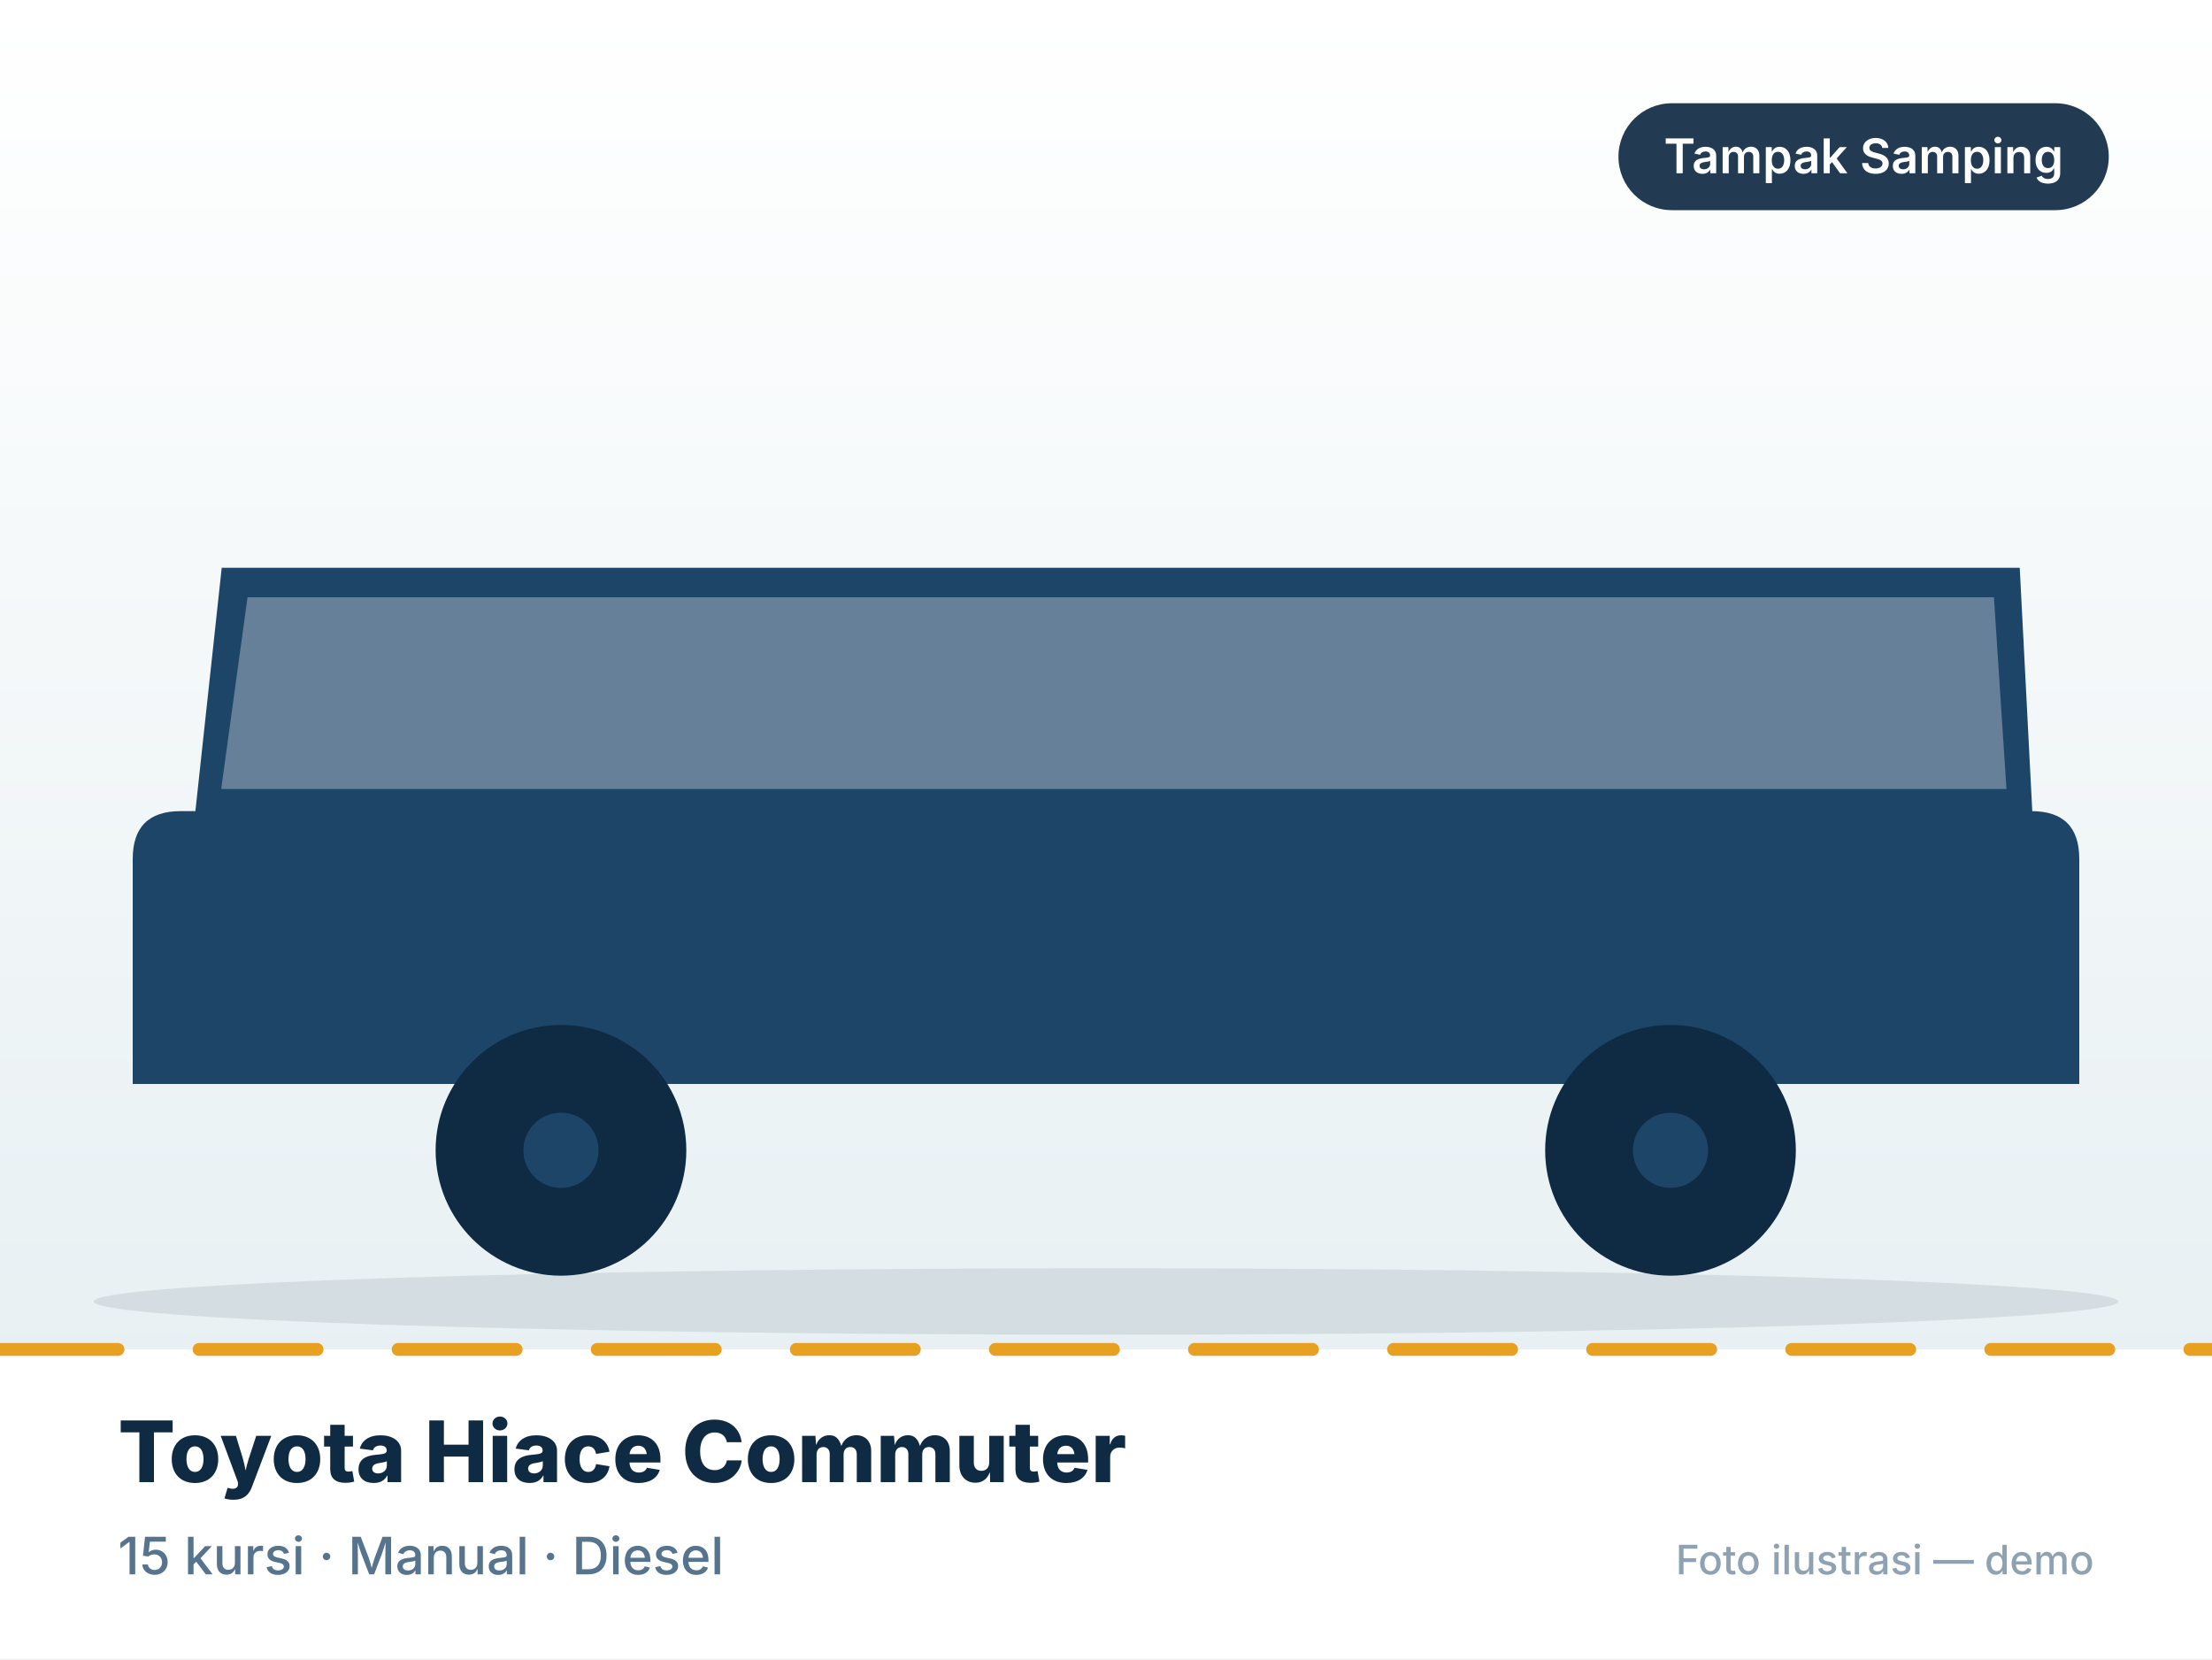
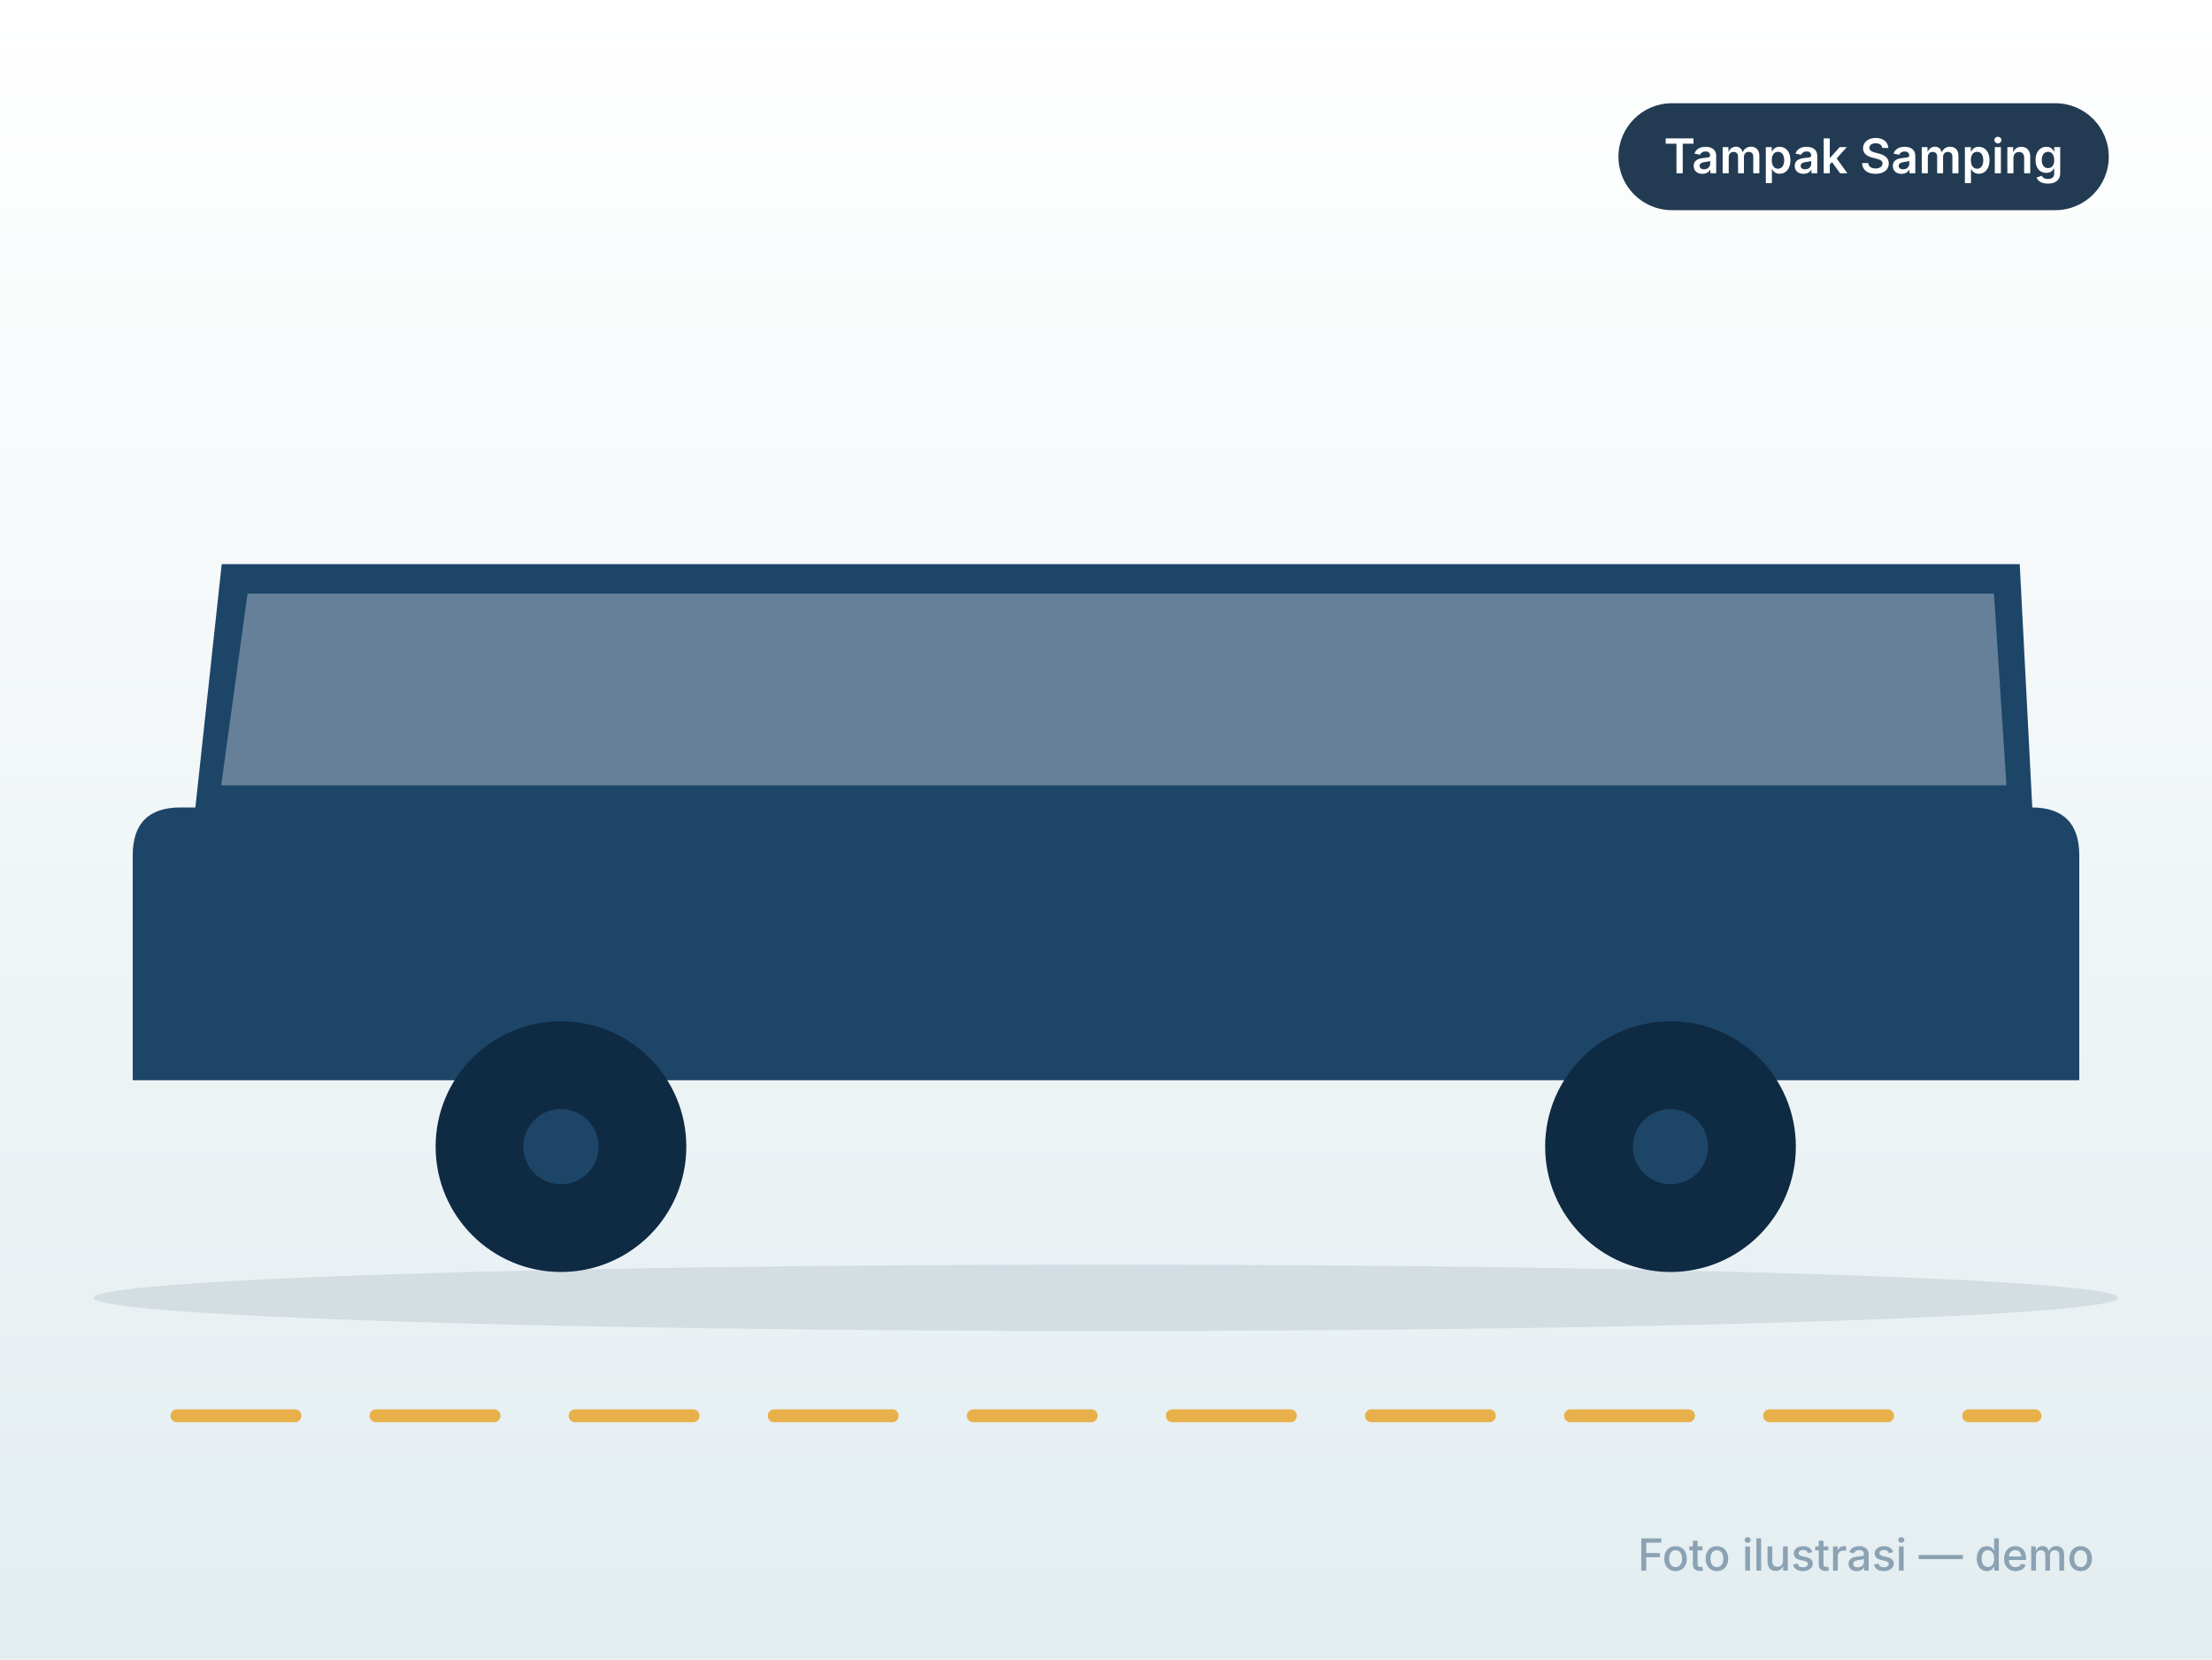
<svg xmlns="http://www.w3.org/2000/svg" viewBox="0 0 1200 900" width="1200" height="900" role="img" aria-label="Toyota Hiace Commuter — ilustrasi tampak samping">
  <defs>
    <linearGradient id="bg" x1="0" y1="0" x2="0" y2="1">
      <stop offset="0" stop-color="#FFFFFF" />
      <stop offset="1" stop-color="#E3EDF0" />
    </linearGradient>
    <clipPath id="frame">
-       <rect x="0" y="0" width="1200" height="732" />
+       <rect x="0" y="0" width="1200" height="900" />
    </clipPath>
  </defs>
  <rect width="1200" height="900" fill="url(#bg)" />
  <g clip-path="url(#frame)">
    <g>
      <g>
-         <ellipse cx="600" cy="706" rx="549.12" ry="18" fill="#0F2A43" opacity="0.10" />
-         <path d="       M 72 466       Q 72 440 98 440       L 106 440       L 120.28 308       L 1095.7 308       L 1102.5 440       L 1102 440       Q 1128 440 1128 466       L 1128 588       L 72 588       Z" fill="#1D4568" />
-         <path d="       M 120 428       L 134.28 324       L 1081.7 324       L 1088.5 428       Z" fill="#FFFFFF" opacity="0.32" />
-         <circle cx="304.32" cy="624" r="68" fill="#0F2A43" />
-         <circle cx="304.32" cy="624" r="20.4" fill="#1D4568" />
-         <circle cx="906.24" cy="624" r="68" fill="#0F2A43" />
-         <circle cx="906.24" cy="624" r="20.4" fill="#1D4568" />
+         <ellipse cx="600" cy="704" rx="549.12" ry="18" fill="#0F2A43" opacity="0.10" />
+         <path d="       M 72 464       Q 72 438 98 438       L 106 438       L 120.28 306       L 1095.7 306       L 1102.5 438       L 1102 438       Q 1128 438 1128 464       L 1128 586       L 72 586       Z" fill="#1D4568" />
+         <path d="       M 120 426       L 134.28 322       L 1081.7 322       L 1088.5 426       Z" fill="#FFFFFF" opacity="0.32" />
+         <circle cx="304.32" cy="622" r="68" fill="#0F2A43" />
+         <circle cx="304.32" cy="622" r="20.4" fill="#1D4568" />
+         <circle cx="906.24" cy="622" r="68" fill="#0F2A43" />
+         <circle cx="906.24" cy="622" r="20.4" fill="#1D4568" />
      </g>
    </g>
  </g>
-   <rect x="0" y="732" width="1200" height="168" fill="#FFFFFF" />
-   <line x1="0" y1="732" x2="1200" y2="732" stroke="#E8A020" stroke-width="7" stroke-dasharray="64 44" stroke-linecap="round" />
+   <line x1="96" y1="768" x2="1104" y2="768" stroke="#E8A020" stroke-width="7" stroke-dasharray="64 44" stroke-linecap="round" opacity="0.8" />
  <g font-family="Plus Jakarta Sans, Inter, system-ui, sans-serif">
-     <text x="64" y="804" font-size="46" font-weight="800" fill="#0F2A43">Toyota Hiace Commuter</text>
-     <text x="64" y="854" font-size="28" font-weight="500" fill="#1D4568" opacity="0.75">15 kursi · Manual · Diesel</text>
    <rect x="878" y="56" width="266" height="58" rx="29" fill="#0F2A43" opacity="0.92" />
    <text x="1011" y="94" font-size="26" font-weight="600" fill="#FFFFFF" text-anchor="middle">Tampak Samping</text>
-     <text x="1136" y="854" font-size="22" font-weight="500" fill="#1D4568" opacity="0.5" text-anchor="end">Foto ilustrasi — demo</text>
+     <text x="1136" y="852" font-size="24" font-weight="500" fill="#1D4568" opacity="0.45" text-anchor="end">Foto ilustrasi — demo</text>
  </g>
</svg>
